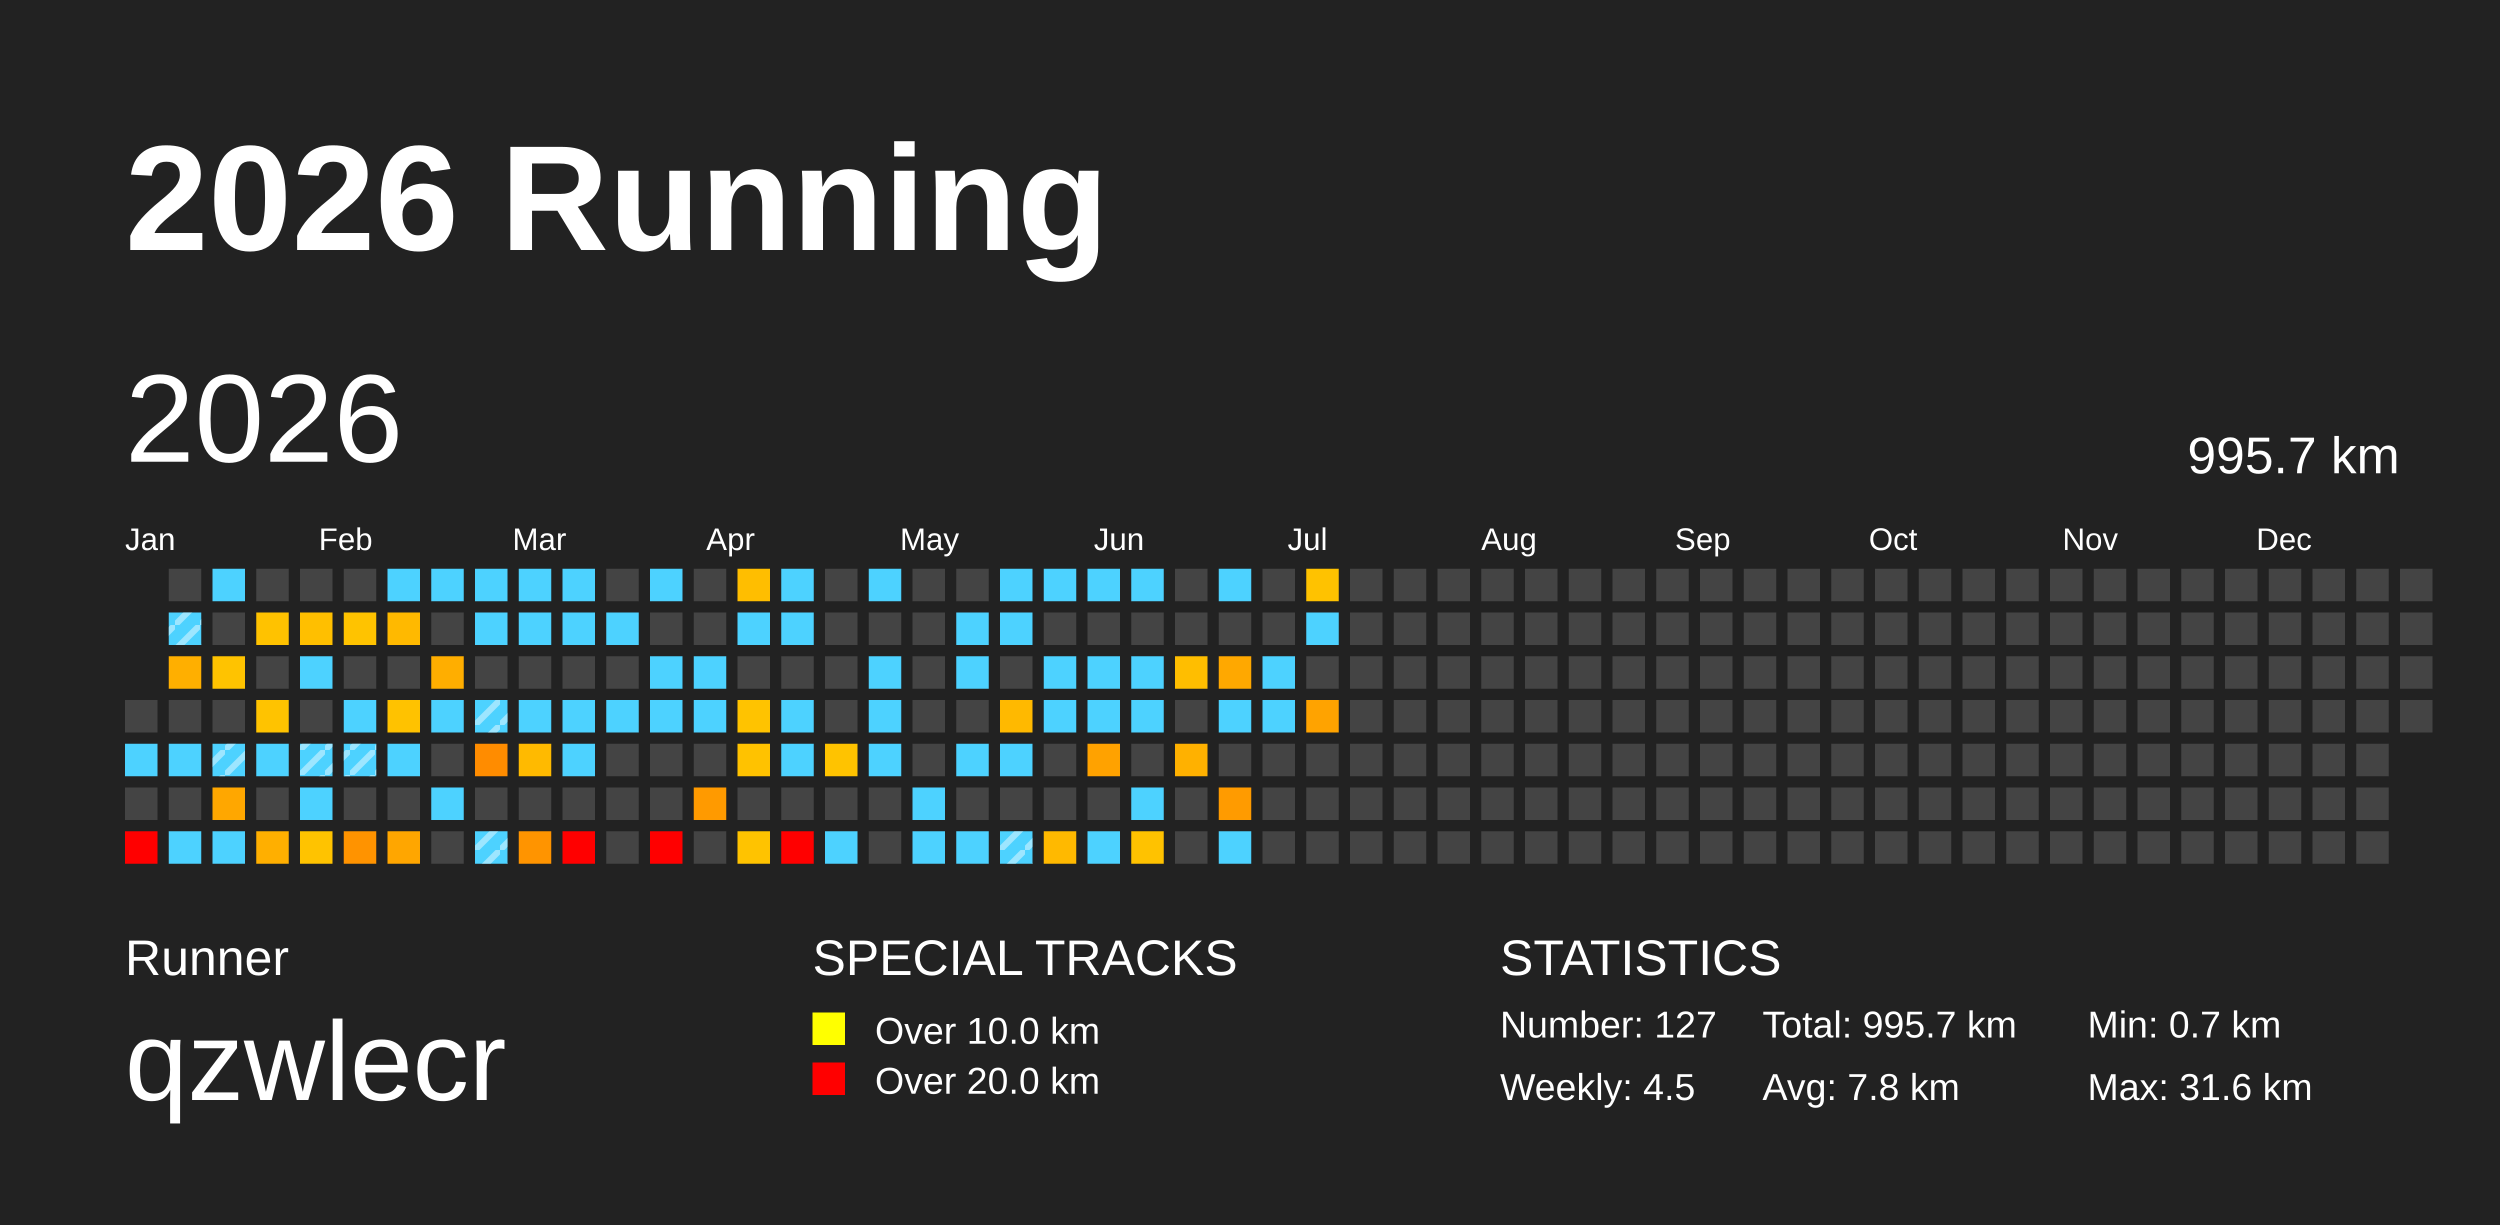
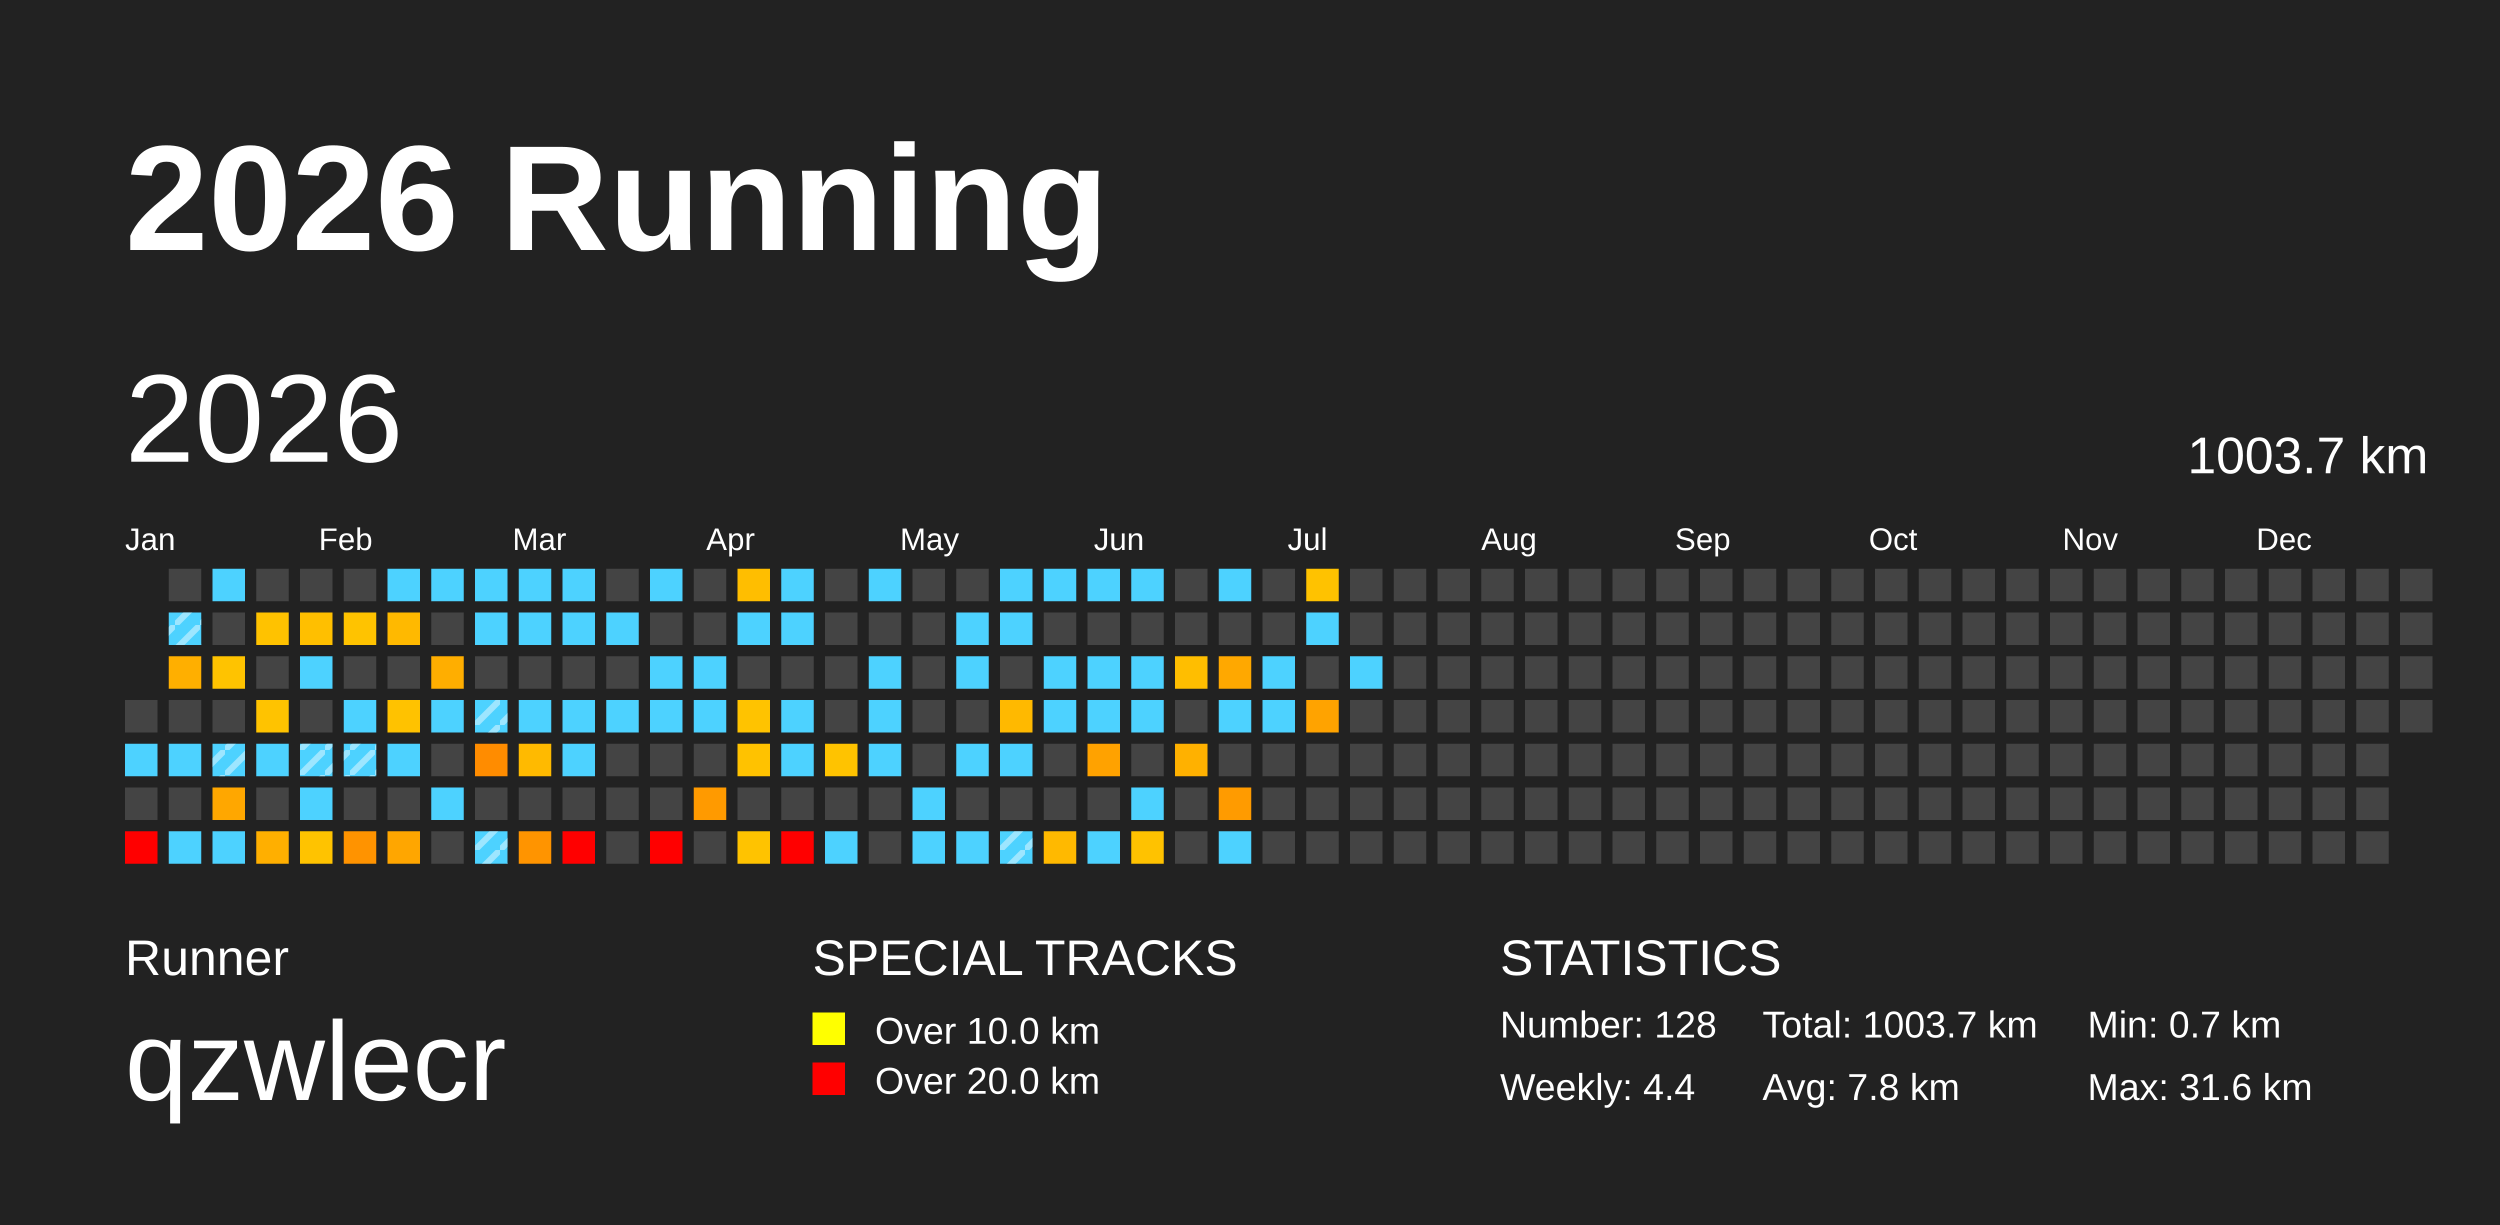
<svg xmlns="http://www.w3.org/2000/svg" baseProfile="full" height="98mm" version="1.1" viewBox="0,0,200,98" width="200mm">
  <defs>
    <pattern height="2" id="indoor-stripe" patternUnits="userSpaceOnUse" width="2">
      <line stroke="white" stroke-opacity="0.45" stroke-width="0.5" x1="0" x2="2" y1="2" y2="0" />
    </pattern>
  </defs>
  <rect fill="#222222" height="98" width="200" x="0" y="0" />
  <text fill="#FFFFFF" style="font-size:12px; font-family:Arial; font-weight:bold;" x="10" y="20">2026 Running</text>
  <text fill="#FFFFFF" style="font-size:4px; font-family:Arial" x="10" y="78">Runner</text>
  <text fill="#FFFFFF" style="font-size:9px; font-family:Arial" x="10" y="88">qzwlecr</text>
  <text fill="#FFFFFF" style="font-size:4px; font-family:Arial" x="65" y="78">SPECIAL TRACKS</text>
  <rect fill="yellow" height="2.6" width="2.6" x="65" y="81" />
  <text fill="#FFFFFF" style="font-size:3px; font-family:Arial" x="70" y="83.5">Over 10.0 km</text>
  <rect fill="red" height="2.6" width="2.6" x="65" y="85" />
  <text fill="#FFFFFF" style="font-size:3px; font-family:Arial" x="70" y="87.5">Over 20.0 km</text>
  <text fill="#FFFFFF" style="font-size:4px; font-family:Arial" x="120" y="78">STATISTICS</text>
-   <text fill="#FFFFFF" style="font-size:3px; font-family:Arial" x="120" y="83">Number: 127</text>
-   <text fill="#FFFFFF" style="font-size:3px; font-family:Arial" x="120" y="88">Weekly: 4.5</text>
-   <text fill="#FFFFFF" style="font-size:3px; font-family:Arial" x="141" y="83">Total: 995.7 km</text>
+   <text fill="#FFFFFF" style="font-size:3px; font-family:Arial" x="120" y="83">Number: 128</text>
+   <text fill="#FFFFFF" style="font-size:3px; font-family:Arial" x="120" y="88">Weekly: 4.4</text>
+   <text fill="#FFFFFF" style="font-size:3px; font-family:Arial" x="141" y="83">Total: 1003.7 km</text>
  <text fill="#FFFFFF" style="font-size:3px; font-family:Arial" x="141" y="88">Avg: 7.8 km</text>
  <text fill="#FFFFFF" style="font-size:3px; font-family:Arial" x="167" y="83">Min: 0.7 km</text>
  <text fill="#FFFFFF" style="font-size:3px; font-family:Arial" x="167" y="88">Max: 31.6 km</text>
  <text dominant-baseline="hanging" fill="#FFFFFF" style="font-size:10.0px; font-family:Arial;" x="10" y="30">2026</text>
-   <text dominant-baseline="hanging" fill="#FFFFFF" style="font-size:4.125px; font-family:Arial;" x="175" y="35">995.7 km</text>
+   <text dominant-baseline="hanging" fill="#FFFFFF" style="font-size:4.125px; font-family:Arial;" x="175" y="35">1003.7 km</text>
  <text fill="#FFFFFF" style="font-size:2.5px; font-family:Arial" x="10.0" y="44">Jan</text>
  <text fill="#FFFFFF" style="font-size:2.5px; font-family:Arial" x="25.5" y="44">Feb</text>
  <text fill="#FFFFFF" style="font-size:2.5px; font-family:Arial" x="41.0" y="44">Mar</text>
  <text fill="#FFFFFF" style="font-size:2.5px; font-family:Arial" x="56.5" y="44">Apr</text>
  <text fill="#FFFFFF" style="font-size:2.5px; font-family:Arial" x="72.0" y="44">May</text>
  <text fill="#FFFFFF" style="font-size:2.5px; font-family:Arial" x="87.5" y="44">Jun</text>
  <text fill="#FFFFFF" style="font-size:2.5px; font-family:Arial" x="103.0" y="44">Jul</text>
  <text fill="#FFFFFF" style="font-size:2.5px; font-family:Arial" x="118.5" y="44">Aug</text>
  <text fill="#FFFFFF" style="font-size:2.5px; font-family:Arial" x="134.0" y="44">Sep</text>
  <text fill="#FFFFFF" style="font-size:2.5px; font-family:Arial" x="149.5" y="44">Oct</text>
  <text fill="#FFFFFF" style="font-size:2.5px; font-family:Arial" x="165.0" y="44">Nov</text>
  <text fill="#FFFFFF" style="font-size:2.5px; font-family:Arial" x="180.5" y="44">Dec</text>
  <rect fill="#444444" height="2.6" width="2.6" x="10.0" y="56.0" />
  <rect fill="#4dd2ff" height="2.6" width="2.6" x="10.0" y="59.5" />
  <rect fill="#444444" height="2.6" width="2.6" x="10.0" y="63.0" />
  <rect fill="red" height="2.6" width="2.6" x="10.0" y="66.5" />
  <rect fill="#444444" height="2.6" width="2.6" x="13.5" y="45.5" />
  <rect fill="#4dd2ff" height="2.6" width="2.6" x="13.5" y="49.0" />
  <rect fill="url(#indoor-stripe)" height="2.6" style="pointer-events: none;" width="2.6" x="13.5" y="49.0" />
  <rect fill="#ffaf00" height="2.6" width="2.6" x="13.5" y="52.5" />
  <rect fill="#444444" height="2.6" width="2.6" x="13.5" y="56.0" />
  <rect fill="#4dd2ff" height="2.6" width="2.6" x="13.5" y="59.5" />
  <rect fill="#444444" height="2.6" width="2.6" x="13.5" y="63.0" />
  <rect fill="#4dd2ff" height="2.6" width="2.6" x="13.5" y="66.5" />
  <rect fill="#4dd2ff" height="2.6" width="2.6" x="17.0" y="45.5" />
  <rect fill="#444444" height="2.6" width="2.6" x="17.0" y="49.0" />
  <rect fill="#ffc300" height="2.6" width="2.6" x="17.0" y="52.5" />
  <rect fill="#444444" height="2.6" width="2.6" x="17.0" y="56.0" />
  <rect fill="#4dd2ff" height="2.6" width="2.6" x="17.0" y="59.5" />
  <rect fill="url(#indoor-stripe)" height="2.6" style="pointer-events: none;" width="2.6" x="17.0" y="59.5" />
  <rect fill="#ffa700" height="2.6" width="2.6" x="17.0" y="63.0" />
  <rect fill="#4dd2ff" height="2.6" width="2.6" x="17.0" y="66.5" />
  <rect fill="#444444" height="2.6" width="2.6" x="20.5" y="45.5" />
  <rect fill="#ffc200" height="2.6" width="2.6" x="20.5" y="49.0" />
  <rect fill="#444444" height="2.6" width="2.6" x="20.5" y="52.5" />
  <rect fill="#ffc300" height="2.6" width="2.6" x="20.5" y="56.0" />
  <rect fill="#4dd2ff" height="2.6" width="2.6" x="20.5" y="59.5" />
  <rect fill="#444444" height="2.6" width="2.6" x="20.5" y="63.0" />
  <rect fill="#ffaf00" height="2.6" width="2.6" x="20.5" y="66.5" />
  <rect fill="#444444" height="2.6" width="2.6" x="24.0" y="45.5" />
  <rect fill="#ffbf00" height="2.6" width="2.6" x="24.0" y="49.0" />
  <rect fill="#4dd2ff" height="2.6" width="2.6" x="24.0" y="52.5" />
  <rect fill="#444444" height="2.6" width="2.6" x="24.0" y="56.0" />
  <rect fill="#4dd2ff" height="2.6" width="2.6" x="24.0" y="59.5" />
  <rect fill="url(#indoor-stripe)" height="2.6" style="pointer-events: none;" width="2.6" x="24.0" y="59.5" />
  <rect fill="#4dd2ff" height="2.6" width="2.6" x="24.0" y="63.0" />
  <rect fill="#ffc300" height="2.6" width="2.6" x="24.0" y="66.5" />
  <rect fill="#444444" height="2.6" width="2.6" x="27.5" y="45.5" />
  <rect fill="#ffc300" height="2.6" width="2.6" x="27.5" y="49.0" />
  <rect fill="#444444" height="2.6" width="2.6" x="27.5" y="52.5" />
  <rect fill="#4dd2ff" height="2.6" width="2.6" x="27.5" y="56.0" />
  <rect fill="#4dd2ff" height="2.6" width="2.6" x="27.5" y="59.5" />
  <rect fill="url(#indoor-stripe)" height="2.6" style="pointer-events: none;" width="2.6" x="27.5" y="59.5" />
  <rect fill="#444444" height="2.6" width="2.6" x="27.5" y="63.0" />
  <rect fill="#ff9300" height="2.6" width="2.6" x="27.5" y="66.5" />
  <rect fill="#4dd2ff" height="2.6" width="2.6" x="31.0" y="45.5" />
  <rect fill="#ffb900" height="2.6" width="2.6" x="31.0" y="49.0" />
  <rect fill="#444444" height="2.6" width="2.6" x="31.0" y="52.5" />
  <rect fill="#ffc200" height="2.6" width="2.6" x="31.0" y="56.0" />
  <rect fill="#4dd2ff" height="2.6" width="2.6" x="31.0" y="59.5" />
  <rect fill="#444444" height="2.6" width="2.6" x="31.0" y="63.0" />
  <rect fill="#ffa600" height="2.6" width="2.6" x="31.0" y="66.5" />
  <rect fill="#4dd2ff" height="2.6" width="2.6" x="34.5" y="45.5" />
  <rect fill="#444444" height="2.6" width="2.6" x="34.5" y="49.0" />
  <rect fill="#ffae00" height="2.6" width="2.6" x="34.5" y="52.5" />
  <rect fill="#4dd2ff" height="2.6" width="2.6" x="34.5" y="56.0" />
  <rect fill="#444444" height="2.6" width="2.6" x="34.5" y="59.5" />
  <rect fill="#4dd2ff" height="2.6" width="2.6" x="34.5" y="63.0" />
  <rect fill="#444444" height="2.6" width="2.6" x="34.5" y="66.5" />
  <rect fill="#4dd2ff" height="2.6" width="2.6" x="38.0" y="45.5" />
  <rect fill="#4dd2ff" height="2.6" width="2.6" x="38.0" y="49.0" />
  <rect fill="#444444" height="2.6" width="2.6" x="38.0" y="52.5" />
  <rect fill="#4dd2ff" height="2.6" width="2.6" x="38.0" y="56.0" />
  <rect fill="url(#indoor-stripe)" height="2.6" style="pointer-events: none;" width="2.6" x="38.0" y="56.0" />
  <rect fill="#ff8c00" height="2.6" width="2.6" x="38.0" y="59.5" />
  <rect fill="#444444" height="2.6" width="2.6" x="38.0" y="63.0" />
  <rect fill="#4dd2ff" height="2.6" width="2.6" x="38.0" y="66.5" />
  <rect fill="url(#indoor-stripe)" height="2.6" style="pointer-events: none;" width="2.6" x="38.0" y="66.5" />
  <rect fill="#4dd2ff" height="2.6" width="2.6" x="41.5" y="45.5" />
  <rect fill="#4dd2ff" height="2.6" width="2.6" x="41.5" y="49.0" />
  <rect fill="#444444" height="2.6" width="2.6" x="41.5" y="52.5" />
  <rect fill="#4dd2ff" height="2.6" width="2.6" x="41.5" y="56.0" />
  <rect fill="#ffba00" height="2.6" width="2.6" x="41.5" y="59.5" />
  <rect fill="#444444" height="2.6" width="2.6" x="41.5" y="63.0" />
  <rect fill="#ff9400" height="2.6" width="2.6" x="41.5" y="66.5" />
  <rect fill="#4dd2ff" height="2.6" width="2.6" x="45.0" y="45.5" />
  <rect fill="#4dd2ff" height="2.6" width="2.6" x="45.0" y="49.0" />
  <rect fill="#444444" height="2.6" width="2.6" x="45.0" y="52.5" />
  <rect fill="#4dd2ff" height="2.6" width="2.6" x="45.0" y="56.0" />
  <rect fill="#4dd2ff" height="2.6" width="2.6" x="45.0" y="59.5" />
  <rect fill="#444444" height="2.6" width="2.6" x="45.0" y="63.0" />
  <rect fill="red" height="2.6" width="2.6" x="45.0" y="66.5" />
  <rect fill="#444444" height="2.6" width="2.6" x="48.5" y="45.5" />
  <rect fill="#4dd2ff" height="2.6" width="2.6" x="48.5" y="49.0" />
  <rect fill="#444444" height="2.6" width="2.6" x="48.5" y="52.5" />
  <rect fill="#4dd2ff" height="2.6" width="2.6" x="48.5" y="56.0" />
  <rect fill="#444444" height="2.6" width="2.6" x="48.5" y="59.5" />
  <rect fill="#444444" height="2.6" width="2.6" x="48.5" y="63.0" />
  <rect fill="#444444" height="2.6" width="2.6" x="48.5" y="66.5" />
  <rect fill="#4dd2ff" height="2.6" width="2.6" x="52.0" y="45.5" />
  <rect fill="#444444" height="2.6" width="2.6" x="52.0" y="49.0" />
  <rect fill="#4dd2ff" height="2.6" width="2.6" x="52.0" y="52.5" />
  <rect fill="#4dd2ff" height="2.6" width="2.6" x="52.0" y="56.0" />
  <rect fill="#444444" height="2.6" width="2.6" x="52.0" y="59.5" />
  <rect fill="#444444" height="2.6" width="2.6" x="52.0" y="63.0" />
  <rect fill="red" height="2.6" width="2.6" x="52.0" y="66.5" />
  <rect fill="#444444" height="2.6" width="2.6" x="55.5" y="45.5" />
  <rect fill="#444444" height="2.6" width="2.6" x="55.5" y="49.0" />
  <rect fill="#4dd2ff" height="2.6" width="2.6" x="55.5" y="52.5" />
  <rect fill="#4dd2ff" height="2.6" width="2.6" x="55.5" y="56.0" />
  <rect fill="#444444" height="2.6" width="2.6" x="55.5" y="59.5" />
  <rect fill="#ff9a00" height="2.6" width="2.6" x="55.5" y="63.0" />
  <rect fill="#444444" height="2.6" width="2.6" x="55.5" y="66.5" />
  <rect fill="#ffbe00" height="2.6" width="2.6" x="59.0" y="45.5" />
  <rect fill="#4dd2ff" height="2.6" width="2.6" x="59.0" y="49.0" />
  <rect fill="#444444" height="2.6" width="2.6" x="59.0" y="52.5" />
  <rect fill="#ffc300" height="2.6" width="2.6" x="59.0" y="56.0" />
  <rect fill="#ffc200" height="2.6" width="2.6" x="59.0" y="59.5" />
  <rect fill="#444444" height="2.6" width="2.6" x="59.0" y="63.0" />
  <rect fill="#ffc300" height="2.6" width="2.6" x="59.0" y="66.5" />
  <rect fill="#4dd2ff" height="2.6" width="2.6" x="62.5" y="45.5" />
  <rect fill="#4dd2ff" height="2.6" width="2.6" x="62.5" y="49.0" />
  <rect fill="#444444" height="2.6" width="2.6" x="62.5" y="52.5" />
  <rect fill="#4dd2ff" height="2.6" width="2.6" x="62.5" y="56.0" />
  <rect fill="#4dd2ff" height="2.6" width="2.6" x="62.5" y="59.5" />
  <rect fill="#444444" height="2.6" width="2.6" x="62.5" y="63.0" />
  <rect fill="red" height="2.6" width="2.6" x="62.5" y="66.5" />
  <rect fill="#444444" height="2.6" width="2.6" x="66.0" y="45.5" />
  <rect fill="#444444" height="2.6" width="2.6" x="66.0" y="49.0" />
  <rect fill="#444444" height="2.6" width="2.6" x="66.0" y="52.5" />
  <rect fill="#444444" height="2.6" width="2.6" x="66.0" y="56.0" />
  <rect fill="#ffc300" height="2.6" width="2.6" x="66.0" y="59.5" />
  <rect fill="#444444" height="2.6" width="2.6" x="66.0" y="63.0" />
  <rect fill="#4dd2ff" height="2.6" width="2.6" x="66.0" y="66.5" />
  <rect fill="#4dd2ff" height="2.6" width="2.6" x="69.5" y="45.5" />
  <rect fill="#444444" height="2.6" width="2.6" x="69.5" y="49.0" />
  <rect fill="#4dd2ff" height="2.6" width="2.6" x="69.5" y="52.5" />
  <rect fill="#4dd2ff" height="2.6" width="2.6" x="69.5" y="56.0" />
  <rect fill="#4dd2ff" height="2.6" width="2.6" x="69.5" y="59.5" />
  <rect fill="#444444" height="2.6" width="2.6" x="69.5" y="63.0" />
  <rect fill="#444444" height="2.6" width="2.6" x="69.5" y="66.5" />
  <rect fill="#444444" height="2.6" width="2.6" x="73.0" y="45.5" />
  <rect fill="#444444" height="2.6" width="2.6" x="73.0" y="49.0" />
  <rect fill="#444444" height="2.6" width="2.6" x="73.0" y="52.5" />
  <rect fill="#444444" height="2.6" width="2.6" x="73.0" y="56.0" />
  <rect fill="#444444" height="2.6" width="2.6" x="73.0" y="59.5" />
  <rect fill="#4dd2ff" height="2.6" width="2.6" x="73.0" y="63.0" />
  <rect fill="#4dd2ff" height="2.6" width="2.6" x="73.0" y="66.5" />
  <rect fill="#444444" height="2.6" width="2.6" x="76.5" y="45.5" />
  <rect fill="#4dd2ff" height="2.6" width="2.6" x="76.5" y="49.0" />
  <rect fill="#4dd2ff" height="2.6" width="2.6" x="76.5" y="52.5" />
  <rect fill="#444444" height="2.6" width="2.6" x="76.5" y="56.0" />
  <rect fill="#4dd2ff" height="2.6" width="2.6" x="76.5" y="59.5" />
  <rect fill="#444444" height="2.6" width="2.6" x="76.5" y="63.0" />
  <rect fill="#4dd2ff" height="2.6" width="2.6" x="76.5" y="66.5" />
  <rect fill="#4dd2ff" height="2.6" width="2.6" x="80.0" y="45.5" />
  <rect fill="#4dd2ff" height="2.6" width="2.6" x="80.0" y="49.0" />
  <rect fill="#444444" height="2.6" width="2.6" x="80.0" y="52.5" />
  <rect fill="#ffb900" height="2.6" width="2.6" x="80.0" y="56.0" />
  <rect fill="#4dd2ff" height="2.6" width="2.6" x="80.0" y="59.5" />
  <rect fill="#444444" height="2.6" width="2.6" x="80.0" y="63.0" />
  <rect fill="#4dd2ff" height="2.6" width="2.6" x="80.0" y="66.5" />
  <rect fill="url(#indoor-stripe)" height="2.6" style="pointer-events: none;" width="2.6" x="80.0" y="66.5" />
  <rect fill="#4dd2ff" height="2.6" width="2.6" x="83.5" y="45.5" />
  <rect fill="#444444" height="2.6" width="2.6" x="83.5" y="49.0" />
  <rect fill="#4dd2ff" height="2.6" width="2.6" x="83.5" y="52.5" />
  <rect fill="#4dd2ff" height="2.6" width="2.6" x="83.5" y="56.0" />
  <rect fill="#444444" height="2.6" width="2.6" x="83.5" y="59.5" />
  <rect fill="#444444" height="2.6" width="2.6" x="83.5" y="63.0" />
  <rect fill="#ffb900" height="2.6" width="2.6" x="83.5" y="66.5" />
  <rect fill="#4dd2ff" height="2.6" width="2.6" x="87.0" y="45.5" />
  <rect fill="#444444" height="2.6" width="2.6" x="87.0" y="49.0" />
  <rect fill="#4dd2ff" height="2.6" width="2.6" x="87.0" y="52.5" />
  <rect fill="#4dd2ff" height="2.6" width="2.6" x="87.0" y="56.0" />
  <rect fill="#ffa200" height="2.6" width="2.6" x="87.0" y="59.5" />
  <rect fill="#444444" height="2.6" width="2.6" x="87.0" y="63.0" />
  <rect fill="#4dd2ff" height="2.6" width="2.6" x="87.0" y="66.5" />
  <rect fill="#4dd2ff" height="2.6" width="2.6" x="90.5" y="45.5" />
  <rect fill="#444444" height="2.6" width="2.6" x="90.5" y="49.0" />
  <rect fill="#4dd2ff" height="2.6" width="2.6" x="90.5" y="52.5" />
  <rect fill="#4dd2ff" height="2.6" width="2.6" x="90.5" y="56.0" />
  <rect fill="#444444" height="2.6" width="2.6" x="90.5" y="59.5" />
  <rect fill="#4dd2ff" height="2.6" width="2.6" x="90.5" y="63.0" />
  <rect fill="#ffc200" height="2.6" width="2.6" x="90.5" y="66.5" />
  <rect fill="#444444" height="2.6" width="2.6" x="94.0" y="45.5" />
  <rect fill="#444444" height="2.6" width="2.6" x="94.0" y="49.0" />
  <rect fill="#ffbe00" height="2.6" width="2.6" x="94.0" y="52.5" />
  <rect fill="#444444" height="2.6" width="2.6" x="94.0" y="56.0" />
  <rect fill="#ffb100" height="2.6" width="2.6" x="94.0" y="59.5" />
  <rect fill="#444444" height="2.6" width="2.6" x="94.0" y="63.0" />
  <rect fill="#444444" height="2.6" width="2.6" x="94.0" y="66.5" />
  <rect fill="#4dd2ff" height="2.6" width="2.6" x="97.5" y="45.5" />
  <rect fill="#444444" height="2.6" width="2.6" x="97.5" y="49.0" />
  <rect fill="#ffa800" height="2.6" width="2.6" x="97.5" y="52.5" />
  <rect fill="#4dd2ff" height="2.6" width="2.6" x="97.5" y="56.0" />
  <rect fill="#444444" height="2.6" width="2.6" x="97.5" y="59.5" />
  <rect fill="#ff9b00" height="2.6" width="2.6" x="97.5" y="63.0" />
  <rect fill="#4dd2ff" height="2.6" width="2.6" x="97.5" y="66.5" />
  <rect fill="#444444" height="2.6" width="2.6" x="101.0" y="45.5" />
  <rect fill="#444444" height="2.6" width="2.6" x="101.0" y="49.0" />
  <rect fill="#4dd2ff" height="2.6" width="2.6" x="101.0" y="52.5" />
  <rect fill="#4dd2ff" height="2.6" width="2.6" x="101.0" y="56.0" />
  <rect fill="#444444" height="2.6" width="2.6" x="101.0" y="59.5" />
  <rect fill="#444444" height="2.6" width="2.6" x="101.0" y="63.0" />
  <rect fill="#444444" height="2.6" width="2.6" x="101.0" y="66.5" />
  <rect fill="#ffc200" height="2.6" width="2.6" x="104.5" y="45.5" />
  <rect fill="#4dd2ff" height="2.6" width="2.6" x="104.5" y="49.0" />
  <rect fill="#444444" height="2.6" width="2.6" x="104.5" y="52.5" />
  <rect fill="#ffa300" height="2.6" width="2.6" x="104.5" y="56.0" />
  <rect fill="#444444" height="2.6" width="2.6" x="104.5" y="59.5" />
  <rect fill="#444444" height="2.6" width="2.6" x="104.5" y="63.0" />
  <rect fill="#444444" height="2.6" width="2.6" x="104.5" y="66.5" />
  <rect fill="#444444" height="2.6" width="2.6" x="108.0" y="45.5" />
  <rect fill="#444444" height="2.6" width="2.6" x="108.0" y="49.0" />
-   <rect fill="#444444" height="2.6" width="2.6" x="108.0" y="52.5" />
+   <rect fill="#4dd2ff" height="2.6" width="2.6" x="108.0" y="52.5" />
  <rect fill="#444444" height="2.6" width="2.6" x="108.0" y="56.0" />
  <rect fill="#444444" height="2.6" width="2.6" x="108.0" y="59.5" />
  <rect fill="#444444" height="2.6" width="2.6" x="108.0" y="63.0" />
  <rect fill="#444444" height="2.6" width="2.6" x="108.0" y="66.5" />
  <rect fill="#444444" height="2.6" width="2.6" x="111.5" y="45.5" />
  <rect fill="#444444" height="2.6" width="2.6" x="111.5" y="49.0" />
  <rect fill="#444444" height="2.6" width="2.6" x="111.5" y="52.5" />
  <rect fill="#444444" height="2.6" width="2.6" x="111.5" y="56.0" />
  <rect fill="#444444" height="2.6" width="2.6" x="111.5" y="59.5" />
  <rect fill="#444444" height="2.6" width="2.6" x="111.5" y="63.0" />
  <rect fill="#444444" height="2.6" width="2.6" x="111.5" y="66.5" />
  <rect fill="#444444" height="2.6" width="2.6" x="115.0" y="45.5" />
  <rect fill="#444444" height="2.6" width="2.6" x="115.0" y="49.0" />
  <rect fill="#444444" height="2.6" width="2.6" x="115.0" y="52.5" />
  <rect fill="#444444" height="2.6" width="2.6" x="115.0" y="56.0" />
  <rect fill="#444444" height="2.6" width="2.6" x="115.0" y="59.5" />
  <rect fill="#444444" height="2.6" width="2.6" x="115.0" y="63.0" />
  <rect fill="#444444" height="2.6" width="2.6" x="115.0" y="66.5" />
  <rect fill="#444444" height="2.6" width="2.6" x="118.5" y="45.5" />
  <rect fill="#444444" height="2.6" width="2.6" x="118.5" y="49.0" />
  <rect fill="#444444" height="2.6" width="2.6" x="118.5" y="52.5" />
  <rect fill="#444444" height="2.6" width="2.6" x="118.5" y="56.0" />
  <rect fill="#444444" height="2.6" width="2.6" x="118.5" y="59.5" />
  <rect fill="#444444" height="2.6" width="2.6" x="118.5" y="63.0" />
  <rect fill="#444444" height="2.6" width="2.6" x="118.5" y="66.5" />
  <rect fill="#444444" height="2.6" width="2.6" x="122.0" y="45.5" />
  <rect fill="#444444" height="2.6" width="2.6" x="122.0" y="49.0" />
  <rect fill="#444444" height="2.6" width="2.6" x="122.0" y="52.5" />
  <rect fill="#444444" height="2.6" width="2.6" x="122.0" y="56.0" />
  <rect fill="#444444" height="2.6" width="2.6" x="122.0" y="59.5" />
  <rect fill="#444444" height="2.6" width="2.6" x="122.0" y="63.0" />
  <rect fill="#444444" height="2.6" width="2.6" x="122.0" y="66.5" />
  <rect fill="#444444" height="2.6" width="2.6" x="125.5" y="45.5" />
  <rect fill="#444444" height="2.6" width="2.6" x="125.5" y="49.0" />
  <rect fill="#444444" height="2.6" width="2.6" x="125.5" y="52.5" />
  <rect fill="#444444" height="2.6" width="2.6" x="125.5" y="56.0" />
  <rect fill="#444444" height="2.6" width="2.6" x="125.5" y="59.5" />
  <rect fill="#444444" height="2.6" width="2.6" x="125.5" y="63.0" />
  <rect fill="#444444" height="2.6" width="2.6" x="125.5" y="66.5" />
  <rect fill="#444444" height="2.6" width="2.6" x="129.0" y="45.5" />
  <rect fill="#444444" height="2.6" width="2.6" x="129.0" y="49.0" />
  <rect fill="#444444" height="2.6" width="2.6" x="129.0" y="52.5" />
  <rect fill="#444444" height="2.6" width="2.6" x="129.0" y="56.0" />
  <rect fill="#444444" height="2.6" width="2.6" x="129.0" y="59.5" />
  <rect fill="#444444" height="2.6" width="2.6" x="129.0" y="63.0" />
  <rect fill="#444444" height="2.6" width="2.6" x="129.0" y="66.5" />
  <rect fill="#444444" height="2.6" width="2.6" x="132.5" y="45.5" />
  <rect fill="#444444" height="2.6" width="2.6" x="132.5" y="49.0" />
  <rect fill="#444444" height="2.6" width="2.6" x="132.5" y="52.5" />
  <rect fill="#444444" height="2.6" width="2.6" x="132.5" y="56.0" />
  <rect fill="#444444" height="2.6" width="2.6" x="132.5" y="59.5" />
  <rect fill="#444444" height="2.6" width="2.6" x="132.5" y="63.0" />
  <rect fill="#444444" height="2.6" width="2.6" x="132.5" y="66.5" />
  <rect fill="#444444" height="2.6" width="2.6" x="136.0" y="45.5" />
  <rect fill="#444444" height="2.6" width="2.6" x="136.0" y="49.0" />
  <rect fill="#444444" height="2.6" width="2.6" x="136.0" y="52.5" />
  <rect fill="#444444" height="2.6" width="2.6" x="136.0" y="56.0" />
  <rect fill="#444444" height="2.6" width="2.6" x="136.0" y="59.5" />
  <rect fill="#444444" height="2.6" width="2.6" x="136.0" y="63.0" />
  <rect fill="#444444" height="2.6" width="2.6" x="136.0" y="66.5" />
  <rect fill="#444444" height="2.6" width="2.6" x="139.5" y="45.5" />
  <rect fill="#444444" height="2.6" width="2.6" x="139.5" y="49.0" />
  <rect fill="#444444" height="2.6" width="2.6" x="139.5" y="52.5" />
  <rect fill="#444444" height="2.6" width="2.6" x="139.5" y="56.0" />
  <rect fill="#444444" height="2.6" width="2.6" x="139.5" y="59.5" />
  <rect fill="#444444" height="2.6" width="2.6" x="139.5" y="63.0" />
  <rect fill="#444444" height="2.6" width="2.6" x="139.5" y="66.5" />
  <rect fill="#444444" height="2.6" width="2.6" x="143.0" y="45.5" />
  <rect fill="#444444" height="2.6" width="2.6" x="143.0" y="49.0" />
  <rect fill="#444444" height="2.6" width="2.6" x="143.0" y="52.5" />
  <rect fill="#444444" height="2.6" width="2.6" x="143.0" y="56.0" />
  <rect fill="#444444" height="2.6" width="2.6" x="143.0" y="59.5" />
  <rect fill="#444444" height="2.6" width="2.6" x="143.0" y="63.0" />
  <rect fill="#444444" height="2.6" width="2.6" x="143.0" y="66.5" />
  <rect fill="#444444" height="2.6" width="2.6" x="146.5" y="45.5" />
  <rect fill="#444444" height="2.6" width="2.6" x="146.5" y="49.0" />
  <rect fill="#444444" height="2.6" width="2.6" x="146.5" y="52.5" />
  <rect fill="#444444" height="2.6" width="2.6" x="146.5" y="56.0" />
  <rect fill="#444444" height="2.6" width="2.6" x="146.5" y="59.5" />
  <rect fill="#444444" height="2.6" width="2.6" x="146.5" y="63.0" />
  <rect fill="#444444" height="2.6" width="2.6" x="146.5" y="66.5" />
  <rect fill="#444444" height="2.6" width="2.6" x="150.0" y="45.5" />
  <rect fill="#444444" height="2.6" width="2.6" x="150.0" y="49.0" />
  <rect fill="#444444" height="2.6" width="2.6" x="150.0" y="52.5" />
  <rect fill="#444444" height="2.6" width="2.6" x="150.0" y="56.0" />
  <rect fill="#444444" height="2.6" width="2.6" x="150.0" y="59.5" />
  <rect fill="#444444" height="2.6" width="2.6" x="150.0" y="63.0" />
  <rect fill="#444444" height="2.6" width="2.6" x="150.0" y="66.5" />
  <rect fill="#444444" height="2.6" width="2.6" x="153.5" y="45.5" />
  <rect fill="#444444" height="2.6" width="2.6" x="153.5" y="49.0" />
  <rect fill="#444444" height="2.6" width="2.6" x="153.5" y="52.5" />
  <rect fill="#444444" height="2.6" width="2.6" x="153.5" y="56.0" />
  <rect fill="#444444" height="2.6" width="2.6" x="153.5" y="59.5" />
  <rect fill="#444444" height="2.6" width="2.6" x="153.5" y="63.0" />
  <rect fill="#444444" height="2.6" width="2.6" x="153.5" y="66.5" />
  <rect fill="#444444" height="2.6" width="2.6" x="157.0" y="45.5" />
  <rect fill="#444444" height="2.6" width="2.6" x="157.0" y="49.0" />
  <rect fill="#444444" height="2.6" width="2.6" x="157.0" y="52.5" />
  <rect fill="#444444" height="2.6" width="2.6" x="157.0" y="56.0" />
  <rect fill="#444444" height="2.6" width="2.6" x="157.0" y="59.5" />
  <rect fill="#444444" height="2.6" width="2.6" x="157.0" y="63.0" />
  <rect fill="#444444" height="2.6" width="2.6" x="157.0" y="66.5" />
  <rect fill="#444444" height="2.6" width="2.6" x="160.5" y="45.5" />
  <rect fill="#444444" height="2.6" width="2.6" x="160.5" y="49.0" />
  <rect fill="#444444" height="2.6" width="2.6" x="160.5" y="52.5" />
  <rect fill="#444444" height="2.6" width="2.6" x="160.5" y="56.0" />
  <rect fill="#444444" height="2.6" width="2.6" x="160.5" y="59.5" />
  <rect fill="#444444" height="2.6" width="2.6" x="160.5" y="63.0" />
  <rect fill="#444444" height="2.6" width="2.6" x="160.5" y="66.5" />
  <rect fill="#444444" height="2.6" width="2.6" x="164.0" y="45.5" />
  <rect fill="#444444" height="2.6" width="2.6" x="164.0" y="49.0" />
  <rect fill="#444444" height="2.6" width="2.6" x="164.0" y="52.5" />
  <rect fill="#444444" height="2.6" width="2.6" x="164.0" y="56.0" />
  <rect fill="#444444" height="2.6" width="2.6" x="164.0" y="59.5" />
  <rect fill="#444444" height="2.6" width="2.6" x="164.0" y="63.0" />
  <rect fill="#444444" height="2.6" width="2.6" x="164.0" y="66.5" />
  <rect fill="#444444" height="2.6" width="2.6" x="167.5" y="45.5" />
  <rect fill="#444444" height="2.6" width="2.6" x="167.5" y="49.0" />
  <rect fill="#444444" height="2.6" width="2.6" x="167.5" y="52.5" />
  <rect fill="#444444" height="2.6" width="2.6" x="167.5" y="56.0" />
  <rect fill="#444444" height="2.6" width="2.6" x="167.5" y="59.5" />
  <rect fill="#444444" height="2.6" width="2.6" x="167.5" y="63.0" />
  <rect fill="#444444" height="2.6" width="2.6" x="167.5" y="66.5" />
  <rect fill="#444444" height="2.6" width="2.6" x="171.0" y="45.5" />
  <rect fill="#444444" height="2.6" width="2.6" x="171.0" y="49.0" />
  <rect fill="#444444" height="2.6" width="2.6" x="171.0" y="52.5" />
  <rect fill="#444444" height="2.6" width="2.6" x="171.0" y="56.0" />
  <rect fill="#444444" height="2.6" width="2.6" x="171.0" y="59.5" />
  <rect fill="#444444" height="2.6" width="2.6" x="171.0" y="63.0" />
  <rect fill="#444444" height="2.6" width="2.6" x="171.0" y="66.5" />
  <rect fill="#444444" height="2.6" width="2.6" x="174.5" y="45.5" />
  <rect fill="#444444" height="2.6" width="2.6" x="174.5" y="49.0" />
  <rect fill="#444444" height="2.6" width="2.6" x="174.5" y="52.5" />
  <rect fill="#444444" height="2.6" width="2.6" x="174.5" y="56.0" />
  <rect fill="#444444" height="2.6" width="2.6" x="174.5" y="59.5" />
  <rect fill="#444444" height="2.6" width="2.6" x="174.5" y="63.0" />
  <rect fill="#444444" height="2.6" width="2.6" x="174.5" y="66.5" />
  <rect fill="#444444" height="2.6" width="2.6" x="178.0" y="45.5" />
  <rect fill="#444444" height="2.6" width="2.6" x="178.0" y="49.0" />
  <rect fill="#444444" height="2.6" width="2.6" x="178.0" y="52.5" />
  <rect fill="#444444" height="2.6" width="2.6" x="178.0" y="56.0" />
  <rect fill="#444444" height="2.6" width="2.6" x="178.0" y="59.5" />
  <rect fill="#444444" height="2.6" width="2.6" x="178.0" y="63.0" />
  <rect fill="#444444" height="2.6" width="2.6" x="178.0" y="66.5" />
  <rect fill="#444444" height="2.6" width="2.6" x="181.5" y="45.5" />
  <rect fill="#444444" height="2.6" width="2.6" x="181.5" y="49.0" />
  <rect fill="#444444" height="2.6" width="2.6" x="181.5" y="52.5" />
  <rect fill="#444444" height="2.6" width="2.6" x="181.5" y="56.0" />
  <rect fill="#444444" height="2.6" width="2.6" x="181.5" y="59.5" />
  <rect fill="#444444" height="2.6" width="2.6" x="181.5" y="63.0" />
  <rect fill="#444444" height="2.6" width="2.6" x="181.5" y="66.5" />
  <rect fill="#444444" height="2.6" width="2.6" x="185.0" y="45.5" />
  <rect fill="#444444" height="2.6" width="2.6" x="185.0" y="49.0" />
  <rect fill="#444444" height="2.6" width="2.6" x="185.0" y="52.5" />
  <rect fill="#444444" height="2.6" width="2.6" x="185.0" y="56.0" />
  <rect fill="#444444" height="2.6" width="2.6" x="185.0" y="59.5" />
  <rect fill="#444444" height="2.6" width="2.6" x="185.0" y="63.0" />
  <rect fill="#444444" height="2.6" width="2.6" x="185.0" y="66.5" />
  <rect fill="#444444" height="2.6" width="2.6" x="188.5" y="45.5" />
  <rect fill="#444444" height="2.6" width="2.6" x="188.5" y="49.0" />
  <rect fill="#444444" height="2.6" width="2.6" x="188.5" y="52.5" />
  <rect fill="#444444" height="2.6" width="2.6" x="188.5" y="56.0" />
  <rect fill="#444444" height="2.6" width="2.6" x="188.5" y="59.5" />
  <rect fill="#444444" height="2.6" width="2.6" x="188.5" y="63.0" />
  <rect fill="#444444" height="2.6" width="2.6" x="188.5" y="66.5" />
  <rect fill="#444444" height="2.6" width="2.6" x="192.0" y="45.5" />
  <rect fill="#444444" height="2.6" width="2.6" x="192.0" y="49.0" />
  <rect fill="#444444" height="2.6" width="2.6" x="192.0" y="52.5" />
  <rect fill="#444444" height="2.6" width="2.6" x="192.0" y="56.0" />
</svg>
